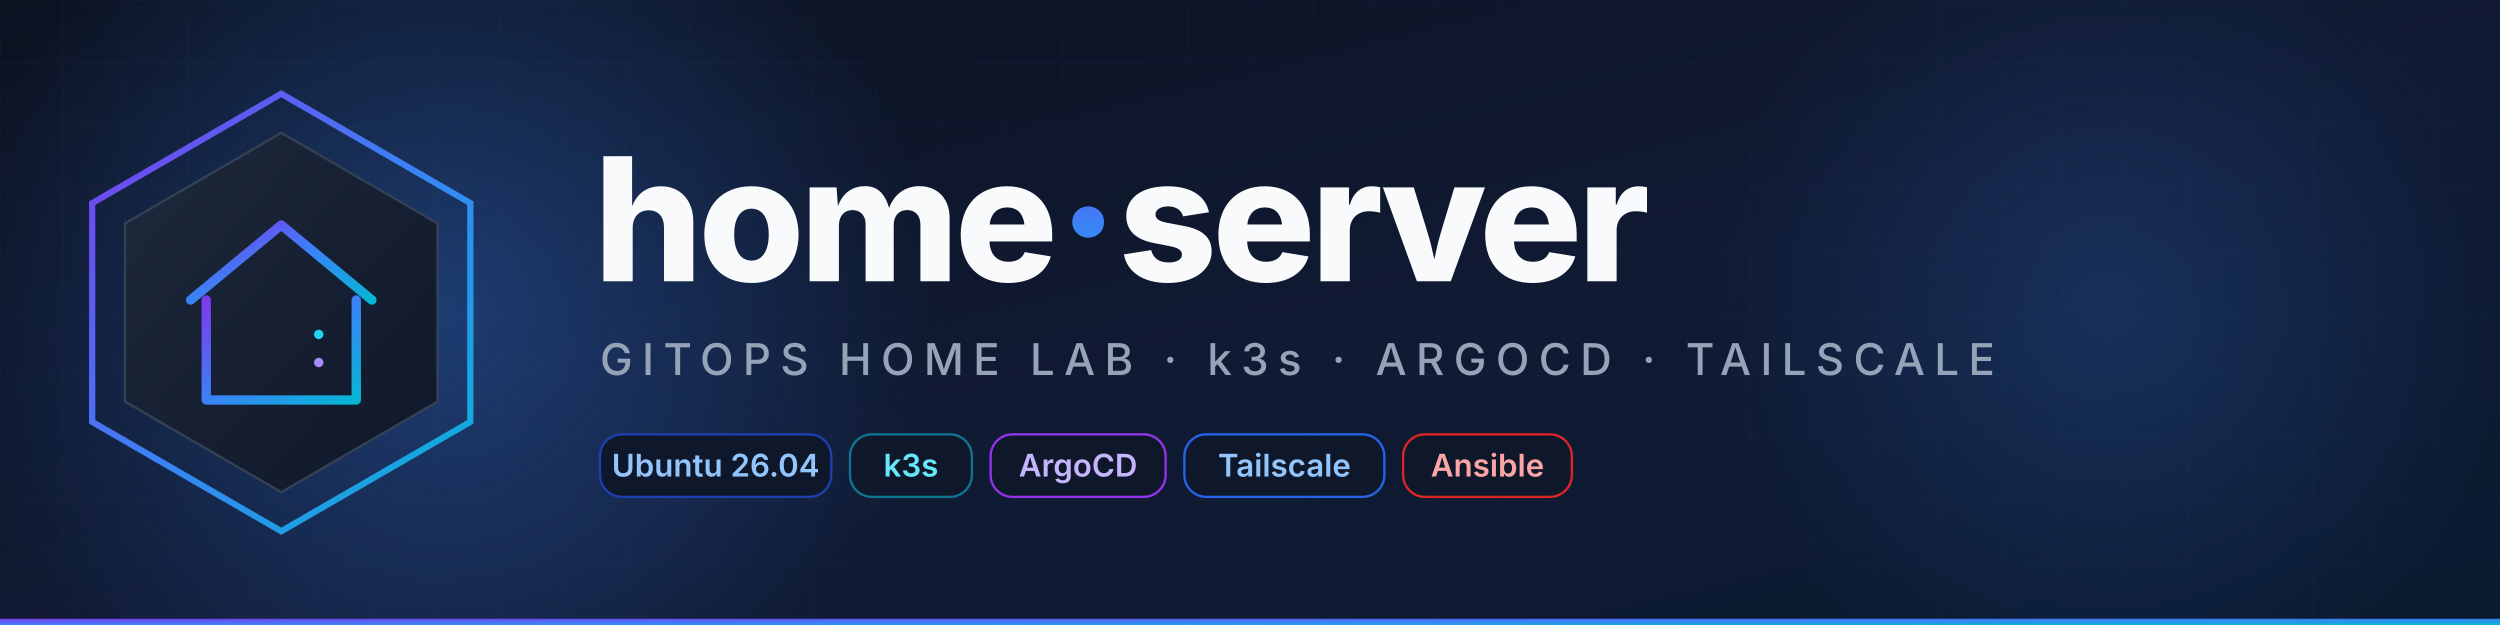
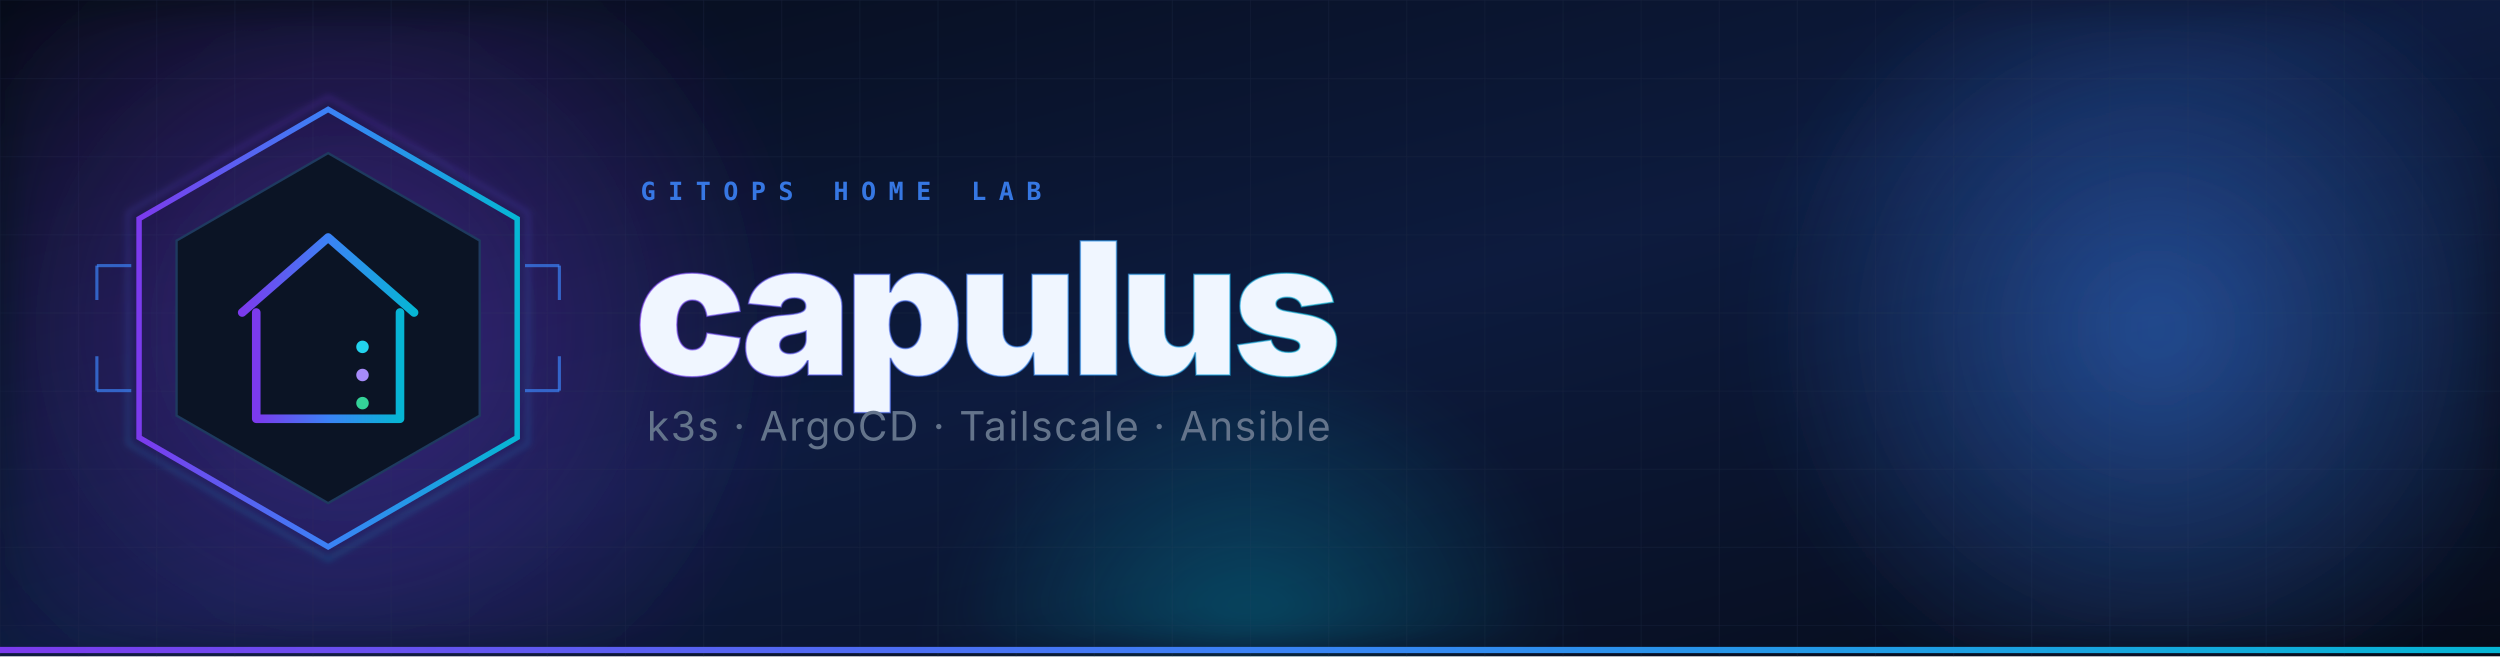
- <svg xmlns="http://www.w3.org/2000/svg" viewBox="0 0 1600 400" role="img" aria-label="Home Server — k3s · ArgoCD · Tailscale">
+ <svg xmlns="http://www.w3.org/2000/svg" viewBox="0 0 1600 420" role="img" aria-label="capulus-core — GitOps Home Lab">
  <defs>
    <linearGradient id="bg" x1="0" y1="0" x2="1" y2="1">
-       <stop offset="0%" stop-color="#0B1220" />
-       <stop offset="55%" stop-color="#101A33" />
-       <stop offset="100%" stop-color="#0A1A2F" />
+       <stop offset="0%" stop-color="#060B18" />
+       <stop offset="50%" stop-color="#0D1B3E" />
+       <stop offset="100%" stop-color="#060B18" />
    </linearGradient>
-     <linearGradient id="accent" x1="0" y1="0" x2="1" y2="1">
+     <linearGradient id="accent" x1="0" y1="0" x2="1" y2="0">
      <stop offset="0%" stop-color="#7C3AED" />
      <stop offset="50%" stop-color="#3B82F6" />
      <stop offset="100%" stop-color="#06B6D4" />
    </linearGradient>
-     <linearGradient id="hex-fill" x1="0" y1="0" x2="1" y2="1">
-       <stop offset="0%" stop-color="#1E293B" />
-       <stop offset="100%" stop-color="#0F172A" />
+     <linearGradient id="accentV" x1="0" y1="0" x2="0" y2="1">
+       <stop offset="0%" stop-color="#7C3AED" />
+       <stop offset="100%" stop-color="#06B6D4" />
    </linearGradient>
-     <radialGradient id="glow" cx="0.5" cy="0.5" r="0.5">
-       <stop offset="0%" stop-color="#3B82F6" stop-opacity="0.35" />
+     <radialGradient id="glow1" cx="0.5" cy="0.5" r="0.5">
+       <stop offset="0%" stop-color="#3B82F6" stop-opacity="0.5" />
      <stop offset="100%" stop-color="#3B82F6" stop-opacity="0" />
    </radialGradient>
-     <pattern id="grid" x="0" y="0" width="40" height="40" patternUnits="userSpaceOnUse">
-       <path d="M 40 0 L 0 0 0 40" fill="none" stroke="#1E2A47" stroke-width="0.5" opacity="0.5" />
+     <radialGradient id="glow2" cx="0.5" cy="0.5" r="0.5">
+       <stop offset="0%" stop-color="#7C3AED" stop-opacity="0.4" />
+       <stop offset="100%" stop-color="#7C3AED" stop-opacity="0" />
+     </radialGradient>
+     <radialGradient id="glow3" cx="0.5" cy="0.5" r="0.5">
+       <stop offset="0%" stop-color="#06B6D4" stop-opacity="0.35" />
+       <stop offset="100%" stop-color="#06B6D4" stop-opacity="0" />
+     </radialGradient>
+     <pattern id="grid" x="0" y="0" width="50" height="50" patternUnits="userSpaceOnUse">
+       <path d="M 50 0 L 0 0 0 50" fill="none" stroke="#1E2A47" stroke-width="0.6" opacity="0.4" />
    </pattern>
+     <filter id="blur-sm">
+       <feGaussianBlur stdDeviation="2" />
+     </filter>
+     <filter id="blur-lg">
+       <feGaussianBlur stdDeviation="18" />
+     </filter>
+     <mask id="fade-mask">
+       <linearGradient id="fade" x1="0" y1="0" x2="1" y2="0">
+         <stop offset="0%" stop-color="white" stop-opacity="0" />
+         <stop offset="15%" stop-color="white" stop-opacity="1" />
+         <stop offset="85%" stop-color="white" stop-opacity="1" />
+         <stop offset="100%" stop-color="white" stop-opacity="0" />
+       </linearGradient>
+       <rect width="1600" height="420" fill="url(#fade)" />
+     </mask>
  </defs>
-   <rect width="1600" height="400" fill="url(#bg)" />
-   <rect width="1600" height="400" fill="url(#grid)" />
-   <circle cx="280" cy="200" r="320" fill="url(#glow)" />
-   <circle cx="1350" cy="200" r="260" fill="url(#glow)" opacity="0.6" />
-   <g transform="translate(180,200)">
-     <polygon points="0,-140 121,-70 121,70 0,140 -121,70 -121,-70" fill="none" stroke="url(#accent)" stroke-width="4" />
-     <polygon points="0,-115 100,-57 100,57 0,115 -100,57 -100,-57" fill="url(#hex-fill)" stroke="#334155" stroke-width="1.5" />
-     <g stroke="url(#accent)" stroke-width="6" stroke-linecap="round" stroke-linejoin="round" fill="none">
-       <path d="M -58 -8 L 0 -56 L 58 -8" />
-       <path d="M -48 -8 L -48 56 L 48 56 L 48 -8" />
-       <line x1="-30" y1="14" x2="30" y2="14" />
-       <line x1="-30" y1="32" x2="30" y2="32" />
-       <circle cx="24" cy="14" r="3" fill="#22D3EE" stroke="none" />
-       <circle cx="24" cy="32" r="3" fill="#A78BFA" stroke="none" />
+   <rect width="1600" height="420" fill="url(#bg)" />
+   <rect width="1600" height="420" fill="url(#grid)" />
+   <circle cx="220" cy="210" r="300" fill="url(#glow2)" filter="url(#blur-lg)">
+     <animate attributeName="opacity" values="0.6;1;0.6" dur="4s" repeatCount="indefinite" />
+     <animate attributeName="r" values="280;320;280" dur="4s" repeatCount="indefinite" />
+   </circle>
+   <circle cx="1380" cy="210" r="260" fill="url(#glow1)" filter="url(#blur-lg)">
+     <animate attributeName="opacity" values="0.5;0.9;0.5" dur="5s" repeatCount="indefinite" />
+     <animate attributeName="r" values="240;290;240" dur="5s" repeatCount="indefinite" />
+   </circle>
+   <circle cx="800" cy="420" r="200" fill="url(#glow3)" filter="url(#blur-lg)">
+     <animate attributeName="opacity" values="0.3;0.6;0.3" dur="6s" repeatCount="indefinite" />
+   </circle>
+   <rect x="0" y="0" width="1600" height="420" fill="url(#grid)" mask="url(#fade-mask)" opacity="0.5" />
+   <line x1="0" y1="3" x2="1600" y2="3" stroke="url(#accent)" stroke-width="1.5" opacity="0.4" />
+   <rect x="-200" y="0" width="200" height="6" fill="url(#accent)" opacity="0.9">
+     <animate attributeName="x" values="-200;1800" dur="3s" repeatCount="indefinite" />
+   </rect>
+   <g transform="translate(210,210)">
+     <polygon points="0,-148 128,-74 128,74 0,148 -128,74 -128,-74" fill="none" stroke="url(#accentV)" stroke-width="2" opacity="0.3" filter="url(#blur-sm)">
+       <animate attributeName="opacity" values="0.2;0.5;0.2" dur="3s" repeatCount="indefinite" />
+     </polygon>
+     <polygon points="0,-140 121,-70 121,70 0,140 -121,70 -121,-70" fill="none" stroke="url(#accent)" stroke-width="3.5">
+       <animate attributeName="stroke-width" values="3;5;3" dur="3s" repeatCount="indefinite" />
+     </polygon>
+     <polygon points="0,-112 97,-56 97,56 0,112 -97,56 -97,-56" fill="#0B1425" stroke="#1E3A5F" stroke-width="1.5" />
+     <g stroke="url(#accent)" stroke-width="5.5" stroke-linecap="round" stroke-linejoin="round" fill="none">
+       <path d="M -55 -10 L 0 -58 L 55 -10" />
+       <path d="M -46 -10 L -46 58 L 46 58 L 46 -10" />
+       <line x1="-28" y1="12" x2="28" y2="12" />
+       <line x1="-28" y1="30" x2="28" y2="30" />
+       <line x1="-28" y1="48" x2="28" y2="48" />
+     </g>
+     <circle cx="22" cy="12" r="4" fill="#22D3EE">
+       <animate attributeName="opacity" values="1;0.3;1" dur="1.8s" repeatCount="indefinite" />
+     </circle>
+     <circle cx="22" cy="30" r="4" fill="#A78BFA">
+       <animate attributeName="opacity" values="1;0.3;1" dur="2.3s" repeatCount="indefinite" />
+     </circle>
+     <circle cx="22" cy="48" r="4" fill="#34D399">
+       <animate attributeName="opacity" values="1;0.3;1" dur="2.8s" repeatCount="indefinite" />
+     </circle>
+     <line x1="-148" y1="-18" x2="-148" y2="-40" stroke="#3B82F6" stroke-width="2" opacity="0.7" />
+     <line x1="-148" y1="-40" x2="-126" y2="-40" stroke="#3B82F6" stroke-width="2" opacity="0.7" />
+     <line x1="148" y1="-18" x2="148" y2="-40" stroke="#3B82F6" stroke-width="2" opacity="0.7" />
+     <line x1="148" y1="-40" x2="126" y2="-40" stroke="#3B82F6" stroke-width="2" opacity="0.7" />
+     <line x1="-148" y1="18" x2="-148" y2="40" stroke="#3B82F6" stroke-width="2" opacity="0.7" />
+     <line x1="-148" y1="40" x2="-126" y2="40" stroke="#3B82F6" stroke-width="2" opacity="0.7" />
+     <line x1="148" y1="18" x2="148" y2="40" stroke="#3B82F6" stroke-width="2" opacity="0.7" />
+     <line x1="148" y1="40" x2="126" y2="40" stroke="#3B82F6" stroke-width="2" opacity="0.7" />
+   </g>
+   <g font-family="ui-monospace, 'Cascadia Code', 'Fira Code', 'SF Mono', Consolas, monospace">
+     <text x="410" y="128" font-size="16" font-weight="600" letter-spacing="8" fill="#3B82F6" opacity="0.9">GITOPS HOME LAB</text>
+     <text font-family="ui-sans-serif, system-ui, -apple-system, 'Segoe UI', Inter, sans-serif" x="406" y="240" font-size="118" font-weight="900" letter-spacing="-4" fill="#F0F6FF">
+       capulus
+     </text>
+     <text font-family="ui-sans-serif, system-ui, -apple-system, 'Segoe UI', Inter, sans-serif" x="406" y="240" font-size="118" font-weight="900" letter-spacing="-4" fill="none" stroke="url(#accent)" stroke-width="1" opacity="0.6">
+       capulus
+     </text>
+     <text font-family="ui-sans-serif, system-ui, -apple-system, 'Segoe UI', Inter, sans-serif" x="414" y="282" font-size="26" font-weight="400" letter-spacing="1" fill="#64748B">
+       k3s · ArgoCD · Tailscale · Ansible
+     </text>
+   </g>
+   <rect x="406" y="252" width="0" height="3" rx="2" fill="url(#accent)">
+     <animate attributeName="width" values="0;760;760" dur="1.2s" fill="freeze" begin="0.3s" />
+   </rect>
+   <g font-family="ui-monospace, 'Cascadia Code', 'Fira Code', Consolas, monospace" font-size="18" font-weight="600">
+     <g transform="translate(414,312)" opacity="0">
+       <animate attributeName="opacity" values="0;1" dur="0.3s" fill="freeze" begin="0.2s" />
+       <rect x="0" y="0" rx="20" ry="20" width="168" height="46" fill="#0D1425" stroke="#E95420" stroke-width="1.5" />
+       <rect x="0" y="0" rx="20" ry="20" width="168" height="46" fill="#E95420" opacity="0.08" />
+       <circle cx="22" cy="23" r="5" fill="#E95420" opacity="0.9">
+         <animate attributeName="opacity" values="0.9;0.3;0.9" dur="2.5s" repeatCount="indefinite" />
+       </circle>
+       <text x="84" y="30" text-anchor="middle" fill="#FB8C6A">Ubuntu 26.04</text>
+     </g>
+     <g transform="translate(594,312)" opacity="0">
+       <animate attributeName="opacity" values="0;1" dur="0.3s" fill="freeze" begin="0.35s" />
+       <rect x="0" y="0" rx="20" ry="20" width="90" height="46" fill="#0D1425" stroke="#FFC61C" stroke-width="1.5" />
+       <rect x="0" y="0" rx="20" ry="20" width="90" height="46" fill="#FFC61C" opacity="0.08" />
+       <circle cx="22" cy="23" r="5" fill="#FFC61C" opacity="0.9">
+         <animate attributeName="opacity" values="0.9;0.3;0.9" dur="1.9s" repeatCount="indefinite" />
+       </circle>
+       <text x="45" y="30" text-anchor="middle" fill="#FDE68A">k3s</text>
+     </g>
+     <g transform="translate(696,312)" opacity="0">
+       <animate attributeName="opacity" values="0;1" dur="0.3s" fill="freeze" begin="0.5s" />
+       <rect x="0" y="0" rx="20" ry="20" width="122" height="46" fill="#0D1425" stroke="#EF7B4D" stroke-width="1.5" />
+       <rect x="0" y="0" rx="20" ry="20" width="122" height="46" fill="#EF7B4D" opacity="0.08" />
+       <circle cx="22" cy="23" r="5" fill="#EF7B4D" opacity="0.9">
+         <animate attributeName="opacity" values="0.9;0.3;0.9" dur="2.1s" repeatCount="indefinite" />
+       </circle>
+       <text x="61" y="30" text-anchor="middle" fill="#FDBA74">ArgoCD</text>
+     </g>
+     <g transform="translate(830,312)" opacity="0">
+       <animate attributeName="opacity" values="0;1" dur="0.3s" fill="freeze" begin="0.65s" />
+       <rect x="0" y="0" rx="20" ry="20" width="138" height="46" fill="#0D1425" stroke="#246FDB" stroke-width="1.5" />
+       <rect x="0" y="0" rx="20" ry="20" width="138" height="46" fill="#246FDB" opacity="0.08" />
+       <circle cx="22" cy="23" r="5" fill="#246FDB" opacity="0.9">
+         <animate attributeName="opacity" values="0.9;0.3;0.9" dur="2.7s" repeatCount="indefinite" />
+       </circle>
+       <text x="69" y="30" text-anchor="middle" fill="#93C5FD">Tailscale</text>
+     </g>
+     <g transform="translate(980,312)" opacity="0">
+       <animate attributeName="opacity" values="0;1" dur="0.3s" fill="freeze" begin="0.8s" />
+       <rect x="0" y="0" rx="20" ry="20" width="118" height="46" fill="#0D1425" stroke="#EE0000" stroke-width="1.5" />
+       <rect x="0" y="0" rx="20" ry="20" width="118" height="46" fill="#EE0000" opacity="0.08" />
+       <circle cx="22" cy="23" r="5" fill="#EE0000" opacity="0.9">
+         <animate attributeName="opacity" values="0.9;0.3;0.9" dur="3.1s" repeatCount="indefinite" />
+       </circle>
+       <text x="59" y="30" text-anchor="middle" fill="#FCA5A5">Ansible</text>
+     </g>
+     <g transform="translate(1110,312)" opacity="0">
+       <animate attributeName="opacity" values="0;1" dur="0.3s" fill="freeze" begin="0.95s" />
+       <rect x="0" y="0" rx="20" ry="20" width="118" height="46" fill="#0D1425" stroke="#F46800" stroke-width="1.5" />
+       <rect x="0" y="0" rx="20" ry="20" width="118" height="46" fill="#F46800" opacity="0.08" />
+       <circle cx="22" cy="23" r="5" fill="#F46800" opacity="0.9">
+         <animate attributeName="opacity" values="0.9;0.3;0.9" dur="2.4s" repeatCount="indefinite" />
+       </circle>
+       <text x="59" y="30" text-anchor="middle" fill="#FED7AA">Grafana</text>
+     </g>
+     <g transform="translate(1240,312)" opacity="0">
+       <animate attributeName="opacity" values="0;1" dur="0.3s" fill="freeze" begin="1.1s" />
+       <rect x="0" y="0" rx="20" ry="20" width="122" height="46" fill="#0D1425" stroke="#0EA5E9" stroke-width="1.5" />
+       <rect x="0" y="0" rx="20" ry="20" width="122" height="46" fill="#0EA5E9" opacity="0.08" />
+       <circle cx="22" cy="23" r="5" fill="#0EA5E9" opacity="0.9">
+         <animate attributeName="opacity" values="0.9;0.3;0.9" dur="2.0s" repeatCount="indefinite" />
+       </circle>
+       <text x="61" y="30" text-anchor="middle" fill="#BAE6FD">Authentik</text>
    </g>
  </g>
-   <g font-family="ui-sans-serif, system-ui, -apple-system, 'Segoe UI', Inter, Roboto, Helvetica, Arial, sans-serif">
-     <text x="380" y="180" font-size="110" font-weight="800" letter-spacing="-3" fill="#F8FAFC">home<tspan fill="url(#accent)">·</tspan>server</text>
-     <text x="384" y="240" font-size="28" font-weight="500" letter-spacing="6" fill="#94A3B8">GITOPS HOME LAB · k3s · ARGOCD · TAILSCALE</text>
-     <g transform="translate(384,278)" font-size="20" font-weight="600">
-       <g>
-         <rect x="0" y="0" rx="14" ry="14" width="148" height="40" fill="#0F172A" stroke="#1E40AF" stroke-width="1.5" />
-         <text x="74" y="27" text-anchor="middle" fill="#93C5FD">Ubuntu 26.04</text>
-       </g>
-       <g transform="translate(160,0)">
-         <rect x="0" y="0" rx="14" ry="14" width="78" height="40" fill="#0F172A" stroke="#0E7490" stroke-width="1.5" />
-         <text x="39" y="27" text-anchor="middle" fill="#67E8F9">k3s</text>
-       </g>
-       <g transform="translate(250,0)">
-         <rect x="0" y="0" rx="14" ry="14" width="112" height="40" fill="#0F172A" stroke="#9333EA" stroke-width="1.5" />
-         <text x="56" y="27" text-anchor="middle" fill="#C4B5FD">ArgoCD</text>
-       </g>
-       <g transform="translate(374,0)">
-         <rect x="0" y="0" rx="14" ry="14" width="128" height="40" fill="#0F172A" stroke="#2563EB" stroke-width="1.5" />
-         <text x="64" y="27" text-anchor="middle" fill="#93C5FD">Tailscale</text>
-       </g>
-       <g transform="translate(514,0)">
-         <rect x="0" y="0" rx="14" ry="14" width="108" height="40" fill="#0F172A" stroke="#DC2626" stroke-width="1.5" />
-         <text x="54" y="27" text-anchor="middle" fill="#FCA5A5">Ansible</text>
-       </g>
-     </g>
-   </g>
-   <rect x="0" y="396" width="1600" height="4" fill="url(#accent)" />
+   <rect x="0" y="414" width="1600" height="4" fill="url(#accent)">
+     <animate attributeName="opacity" values="0.6;1;0.6" dur="3s" repeatCount="indefinite" />
+   </rect>
+   <circle cx="-8" cy="416" r="4" fill="white" opacity="0.9">
+     <animate attributeName="cx" values="-8;1608" dur="3.5s" repeatCount="indefinite" />
+     <animate attributeName="opacity" values="0;1;1;0" dur="3.5s" repeatCount="indefinite" />
+   </circle>
</svg>
